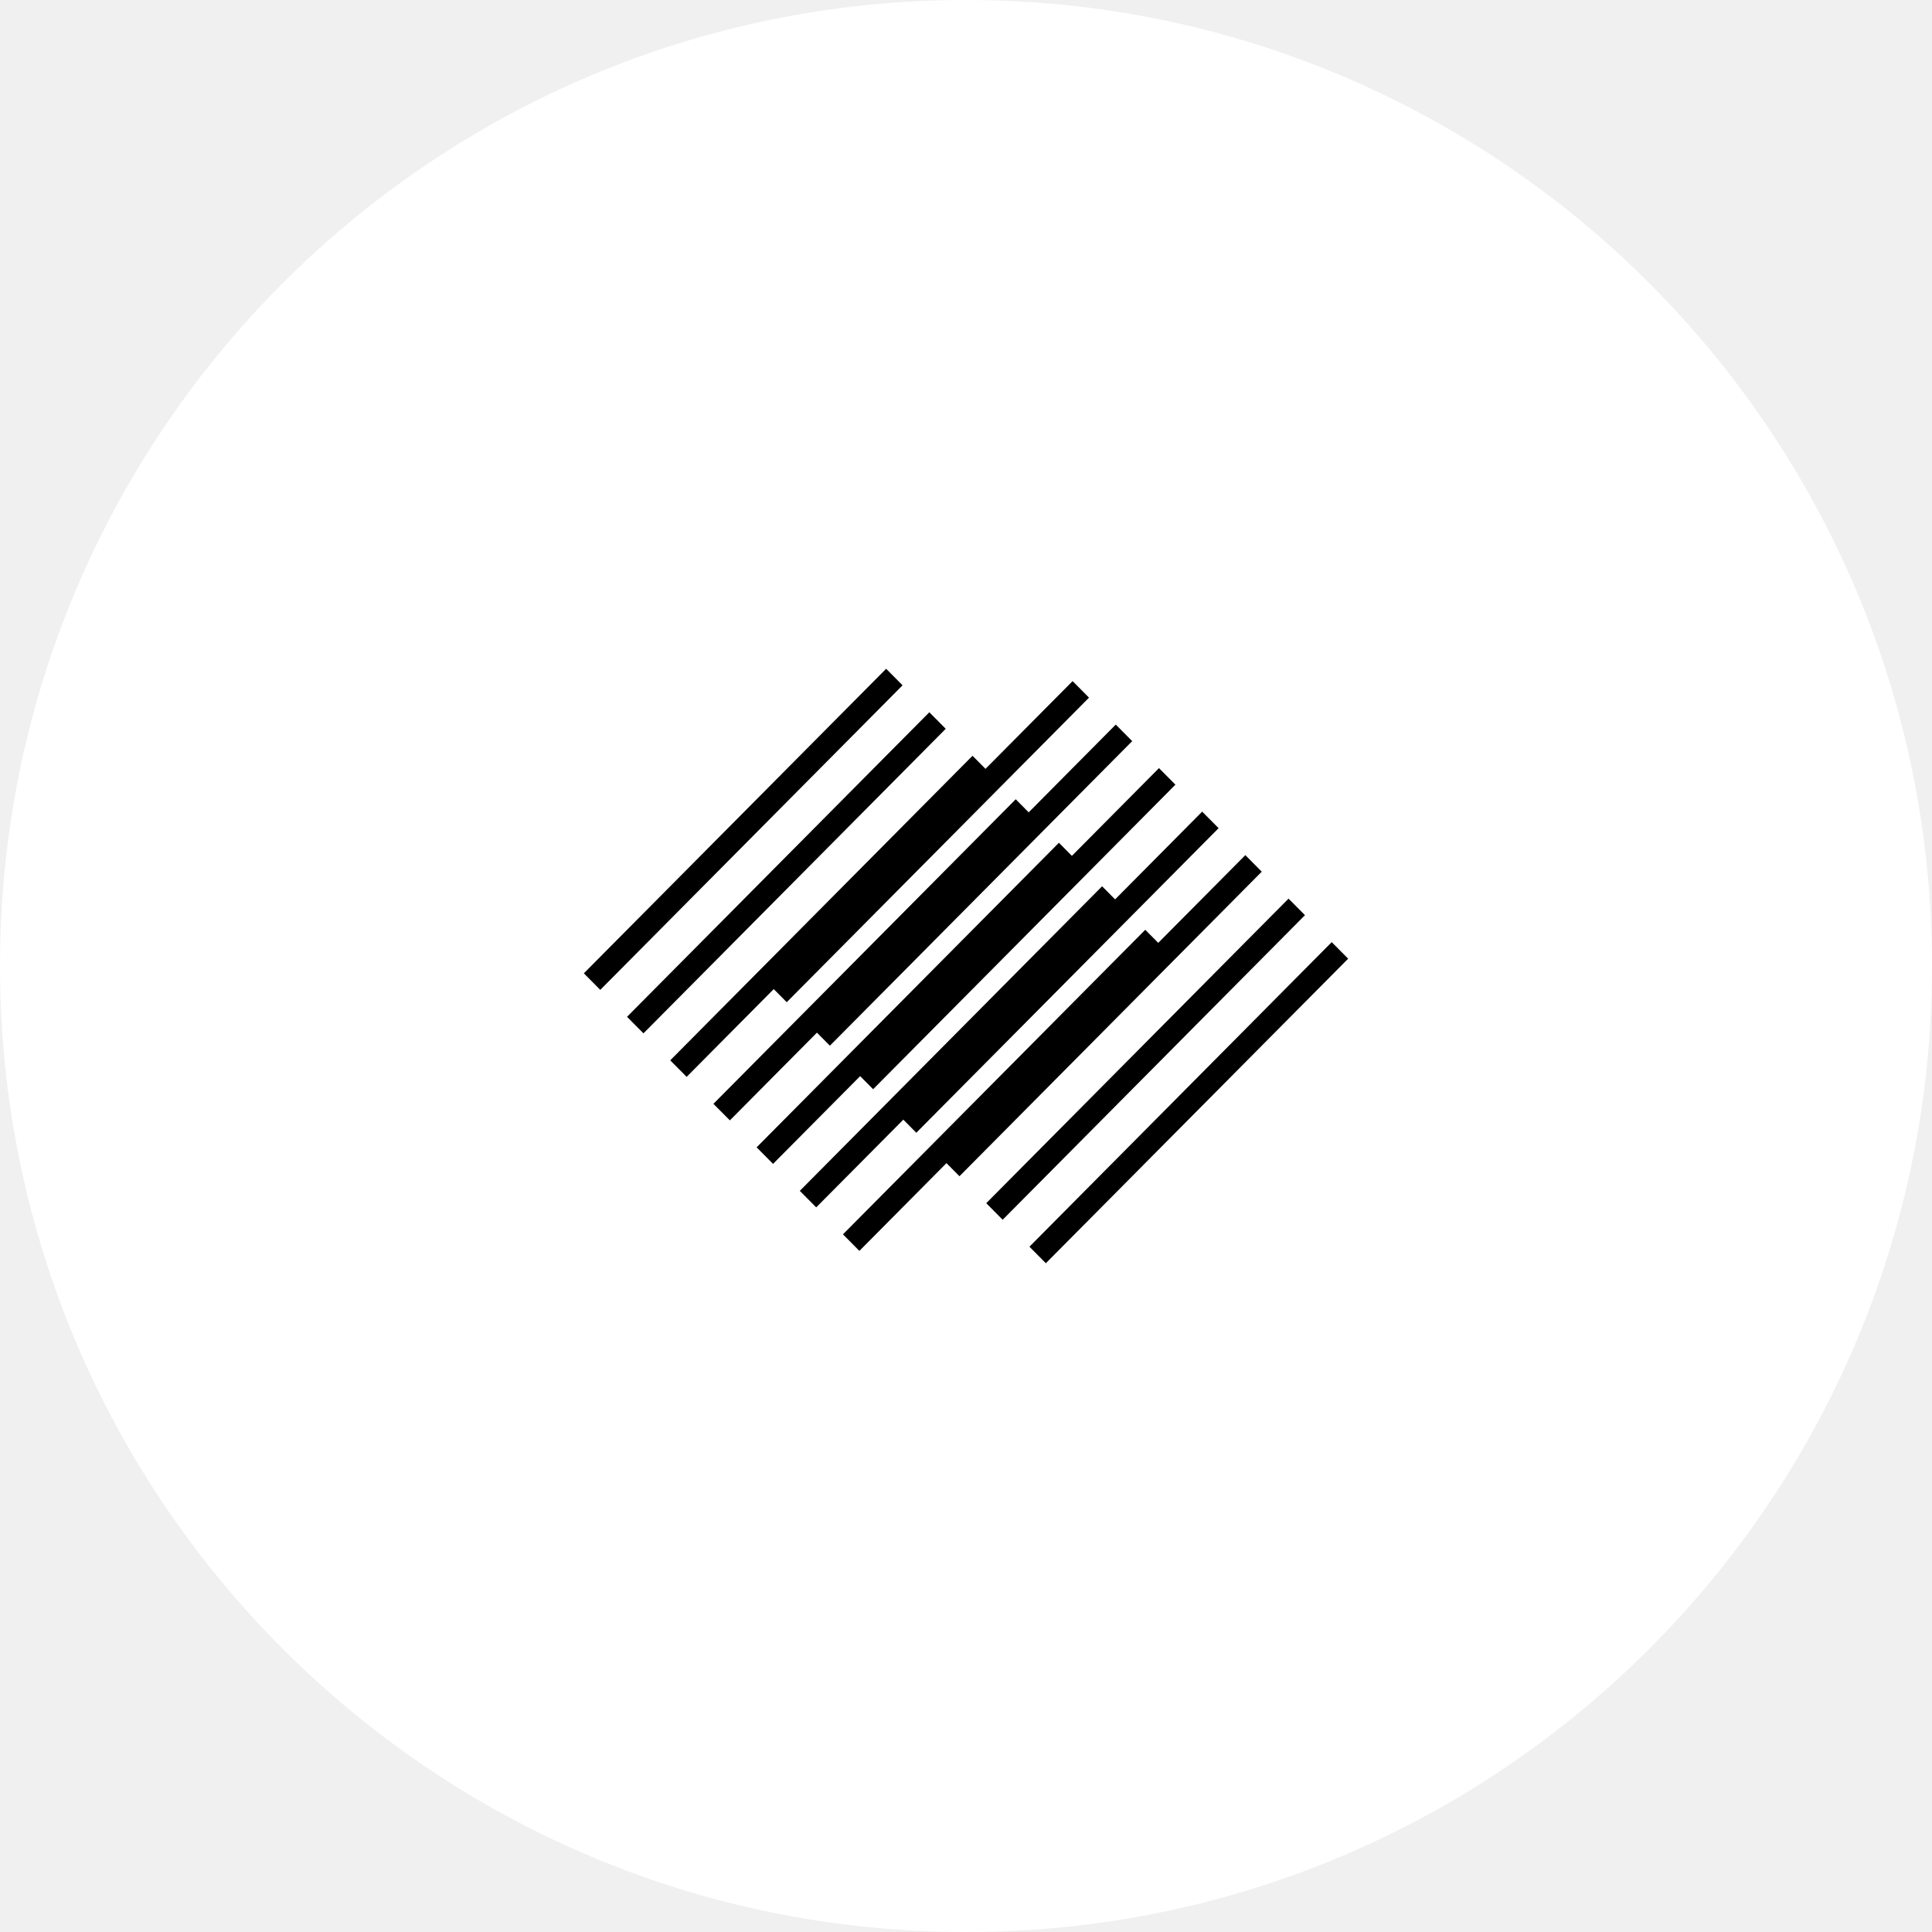
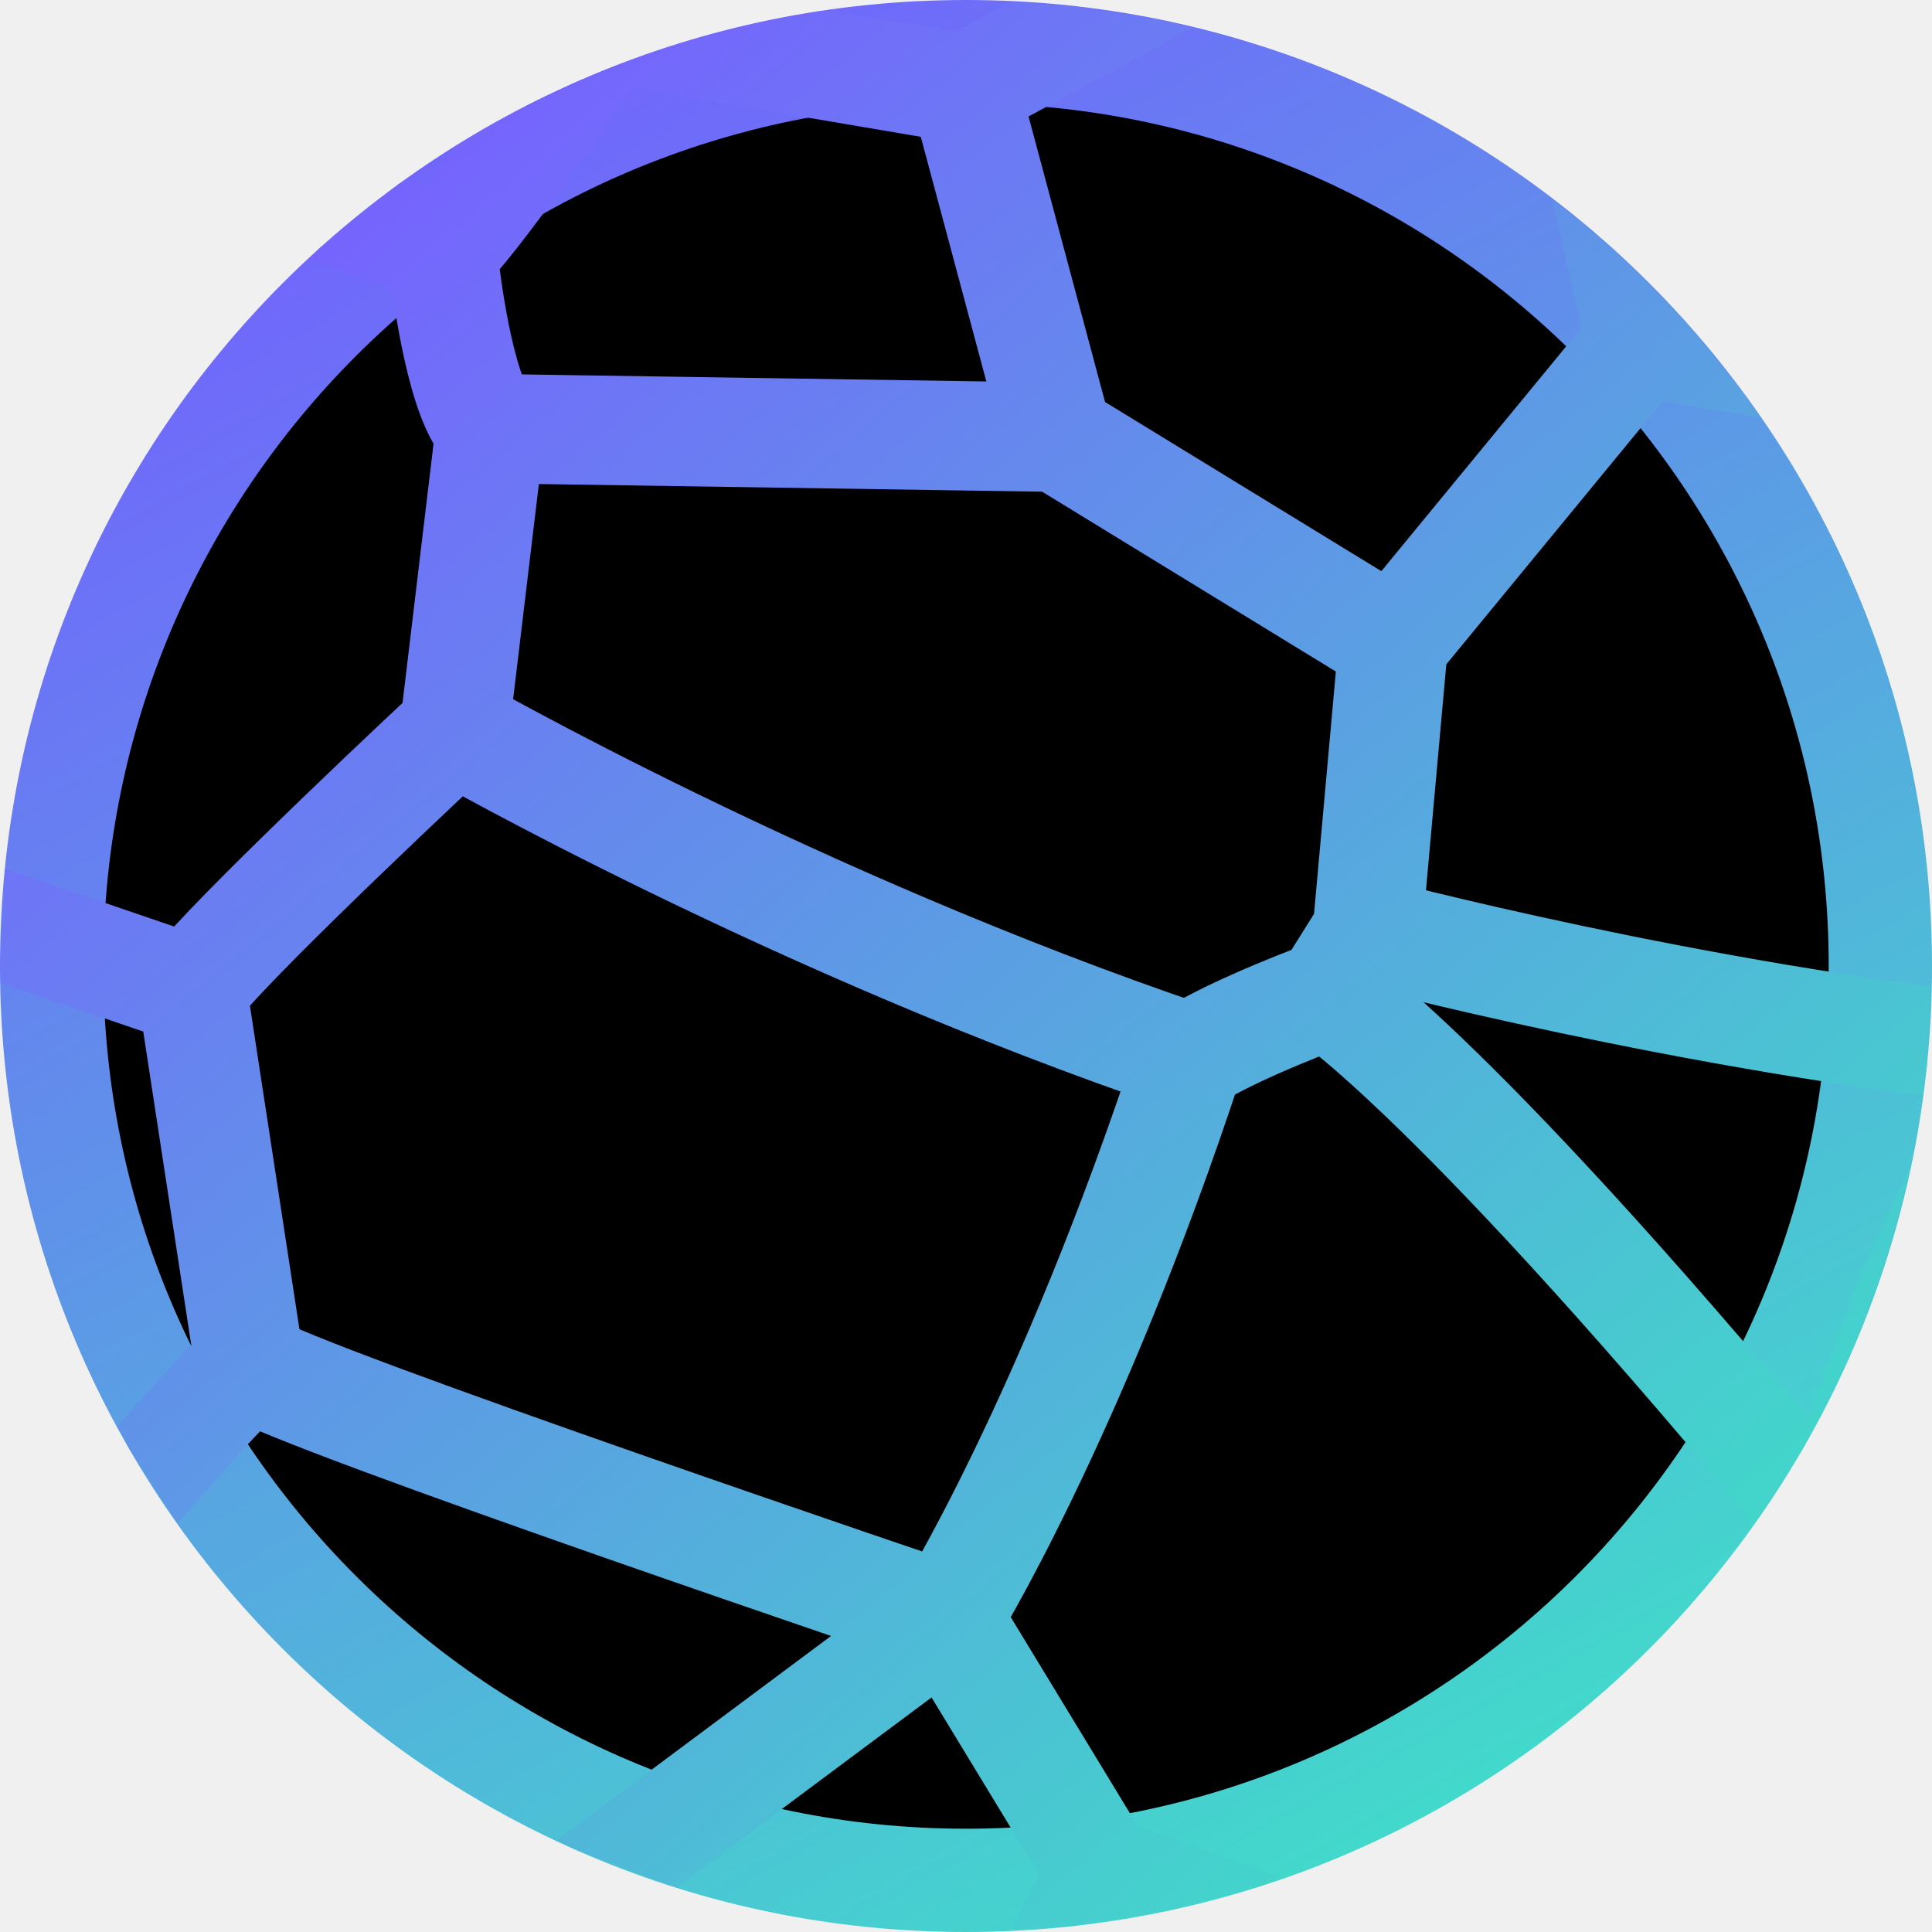
- <svg xmlns="http://www.w3.org/2000/svg" width="91" height="91" viewBox="0 0 91 91" fill="none">
-   <rect width="91" height="91" rx="45.5" fill="white" />
-   <path d="M41.739 31.5L27.5 45.845L28.274 46.624L42.512 32.279L41.739 31.5ZM43.773 33.548L29.534 47.893L30.308 48.672L44.546 34.327L43.772 33.548H43.773ZM31.569 49.943L45.807 35.598L46.419 36.214L50.521 32.081L51.294 32.86L37.056 47.205L36.444 46.588L32.342 50.722L31.568 49.943H31.569ZM47.842 37.647L33.603 51.992L34.378 52.771L38.479 48.639L39.089 49.254L53.328 34.908L52.554 34.129L48.453 38.262L47.842 37.647ZM35.638 54.041L49.877 39.695L50.488 40.312L54.59 36.179L55.364 36.959L41.125 51.304L40.514 50.688L36.412 54.82L35.638 54.041ZM51.91 41.745L37.672 56.091L38.445 56.869L42.548 52.737L43.159 53.354L57.398 39.008L56.624 38.229L52.523 42.362L51.91 41.745ZM39.705 58.139L53.943 43.794L54.555 44.41L58.657 40.278L59.431 41.057L45.192 55.402L44.58 54.785L40.478 58.919L39.705 58.139ZM46.454 56.672L60.692 42.327L61.466 43.106L47.227 57.452L46.454 56.672ZM62.726 44.376L48.488 58.721L49.261 59.5L63.5 45.155L62.726 44.376Z" fill="black" />
+ <svg xmlns="http://www.w3.org/2000/svg" width="318" height="318" viewBox="0 0 318 318" fill="none">
+   <circle cx="159" cy="159" r="150.5" fill="black" stroke="url(#paint0_linear_1583_2853)" stroke-width="17" />
+   <mask id="mask0_1583_2853" style="mask-type:alpha" maskUnits="userSpaceOnUse" x="0" y="0" width="318" height="318">
+     <path d="M159 0L175.62 0.871L192.058 3.475L208.134 7.782L223.671 13.746L238.5 21.302L252.458 30.366L265.392 40.84L277.16 52.608L287.634 65.542L296.698 79.5L304.254 94.329L310.218 109.866L314.525 125.942L317.129 142.38L318 159L317.129 175.62L314.525 192.058L310.218 208.134L304.254 223.671L296.698 238.5L287.634 252.458L277.16 265.392L265.392 277.16L252.458 287.634L238.5 296.698L223.671 304.254L208.134 310.218L192.058 314.525L175.62 317.129L159 318L142.38 317.129L125.942 314.525L109.866 310.218L94.329 304.254L79.5 296.698L65.542 287.634L52.608 277.16L40.84 265.392L30.366 252.458L21.302 238.5L13.746 223.671L7.782 208.134L3.475 192.058L0.871 175.62L0 159L0.871 142.38L3.475 125.942L7.782 109.866L13.746 94.329L21.302 79.5L30.366 65.542L40.84 52.608L52.608 40.84L65.542 30.366L79.5 21.302L94.329 13.746L109.866 7.782L125.942 3.475L142.38 0.871L159 0Z" fill="white" />
+   </mask>
+   <g mask="url(#mask0_1583_2853)">
+     <path d="M-71.53 127.783L31.65 163.034M-71.53 127.783C-71.53 127.783 -114.746 175.815 -117.125 182.885C-119.504 189.955 -100.873 251.435 -96.933 258.242C-92.993 265.049 -39.735 310.103 -34.853 312.368M-71.53 127.783C-71.53 127.783 -75.997 111.111 -77.248 106.443C-78.499 101.774 -55.244 71.956 -55.244 71.956M31.65 163.034C31.65 163.034 39.741 215.902 41.107 224.828M31.65 163.034C34.36 158.305 61.548 132.389 74.804 120.022M41.107 224.828C33.374 230.474 -5.189 278.182 -34.853 312.368M41.107 224.828C49.698 230.388 155.886 266.263 155.886 266.263M-34.853 312.368C-33.387 317.837 -32.351 321.705 -31.1 326.373C-29.849 331.041 31.583 358.895 31.583 358.895M-55.244 71.956L-65.616 14.696C-65.616 14.696 -52.865 -25.173 -22.135 -37.696M-55.244 71.956L27.767 23.983M27.767 23.983L-22.135 -37.696M27.767 23.983L72.858 41.205M-22.135 -37.696L17.623 -93.379M74.804 120.022L80.72 70.548M74.804 120.022C74.804 120.022 130.974 152.145 195.807 174.084M80.72 70.548L174.125 71.966M80.72 70.548C76.254 66.599 73.618 49.341 72.858 41.205M174.125 71.966L229.342 105.774M174.125 71.966L158.758 14.615M229.342 105.774L225.055 153.382M229.342 105.774L270.046 56.271M225.055 153.382L218.586 163.692M225.055 153.382C225.055 153.382 278.581 167.63 332.612 173.165M218.586 163.692C218.586 163.692 203.692 169.113 195.807 174.084M218.586 163.692C218.586 163.692 239.961 177.263 301.096 251.656M195.807 174.084C176.247 233.647 155.886 266.263 155.886 266.263M155.886 266.263L31.583 358.895M155.886 266.263L181.288 308.06M31.583 358.895L39.721 377.442C53.468 385.696 75.141 398.739 92.259 409.109C105.889 417.366 116.631 423.93 118.186 425.034M72.858 41.205C77.444 37.118 92.853 15.12 99.984 4.632M99.984 4.632L104.449 -42.309M99.984 4.632L158.758 14.615M104.449 -42.309C65.648 -70.509 54.699 -76.867 17.623 -93.379M104.449 -42.309L146.151 -82.788M17.623 -93.379C20.274 -94.089 73.701 -130.561 85.626 -133.757C97.552 -136.954 145.503 -109.06 145.503 -109.06M145.503 -109.06L146.151 -82.788M145.503 -109.06L168.021 -133.677M146.151 -82.788L227.655 -22.43M227.655 -22.43L158.758 14.615M227.655 -22.43L253.219 -17.129C253.219 -17.129 274.733 -49.902 288.518 -70.902M168.021 -133.677C168.021 -133.677 232.491 -94.486 288.518 -70.902M168.021 -133.677L204.967 -152.154L258.053 -152.798L303.584 -120.683L319.322 -88.448M288.518 -70.902C300.129 -79.317 318.25 -92.449 318.25 -92.449L366.99 -66.912M253.755 -15.128L270.046 56.271M270.046 56.271C270.046 56.271 318.993 64.501 350.356 69.775M350.356 69.775C369.711 9.552 366.99 -66.912 366.99 -66.912M350.356 69.775C358.122 74.951 370.241 83.03 370.241 83.03M366.99 -66.912C386.834 -52.216 414.184 -19.756 425.378 -5.364L416.611 52.022M416.611 52.022L370.241 83.03M416.611 52.022L466.221 88.762L485.833 177.854M370.241 83.03L383.642 133.046M383.642 133.046L361.102 165.532M383.642 133.046L485.833 177.854M361.102 165.532C361.102 165.532 343.738 170.184 332.612 173.165M361.102 165.532C361.102 165.532 376.299 214.351 378.756 265.87M332.612 173.165C320.304 203.818 317.778 200.012 301.096 251.656M301.096 251.656C304.515 264.417 309.851 284.333 309.851 284.333M378.756 265.87C369.761 271.63 364.718 274.859 355.724 280.619M378.756 265.87C395.528 269.471 421.703 275.09 421.703 275.09M355.724 280.619C337.809 282.069 309.851 284.333 309.851 284.333M355.724 280.619C369.67 324.77 367.96 330.677 375.41 364.688M309.851 284.333C309.851 284.333 281.282 315.575 264.867 336.413M181.288 308.06C181.288 308.06 231.539 326.045 264.867 336.413M181.288 308.06C161.715 348.09 121.694 427.525 118.186 425.034M485.833 177.854L494.231 209.197L468.43 245.416L421.703 275.09M421.703 275.09C421.703 275.09 393.727 328.518 375.41 364.688M375.41 364.688C367.995 368.819 280.762 377.183 280.762 377.183M280.762 377.183C280.762 377.183 271.613 351.045 264.867 336.413M280.762 377.183C280.762 377.183 279.75 394.609 278.351 399.987C276.951 405.365 219.953 465.667 210.029 468.327C200.104 470.986 125.333 451.709 122.653 441.706C119.973 431.703 118.186 425.034 118.186 425.034" stroke="url(#paint1_linear_1583_2853)" stroke-width="18" />
+   </g>
+   <defs>
+     <linearGradient id="paint0_linear_1583_2853" x1="72.5" y1="9.71743e-06" x2="243" y2="308.5" gradientUnits="userSpaceOnUse">
+       <stop stop-color="#745EFF" />
+       <stop offset="1" stop-color="#41DDCA" />
+     </linearGradient>
+     <linearGradient id="paint1_linear_1583_2853" x1="51.5" y1="31.5" x2="267.18" y2="287.082" gradientUnits="userSpaceOnUse">
+       <stop stop-color="#7761FF" />
+       <stop offset="1" stop-color="#40DBC8" />
+     </linearGradient>
+   </defs>
</svg>
